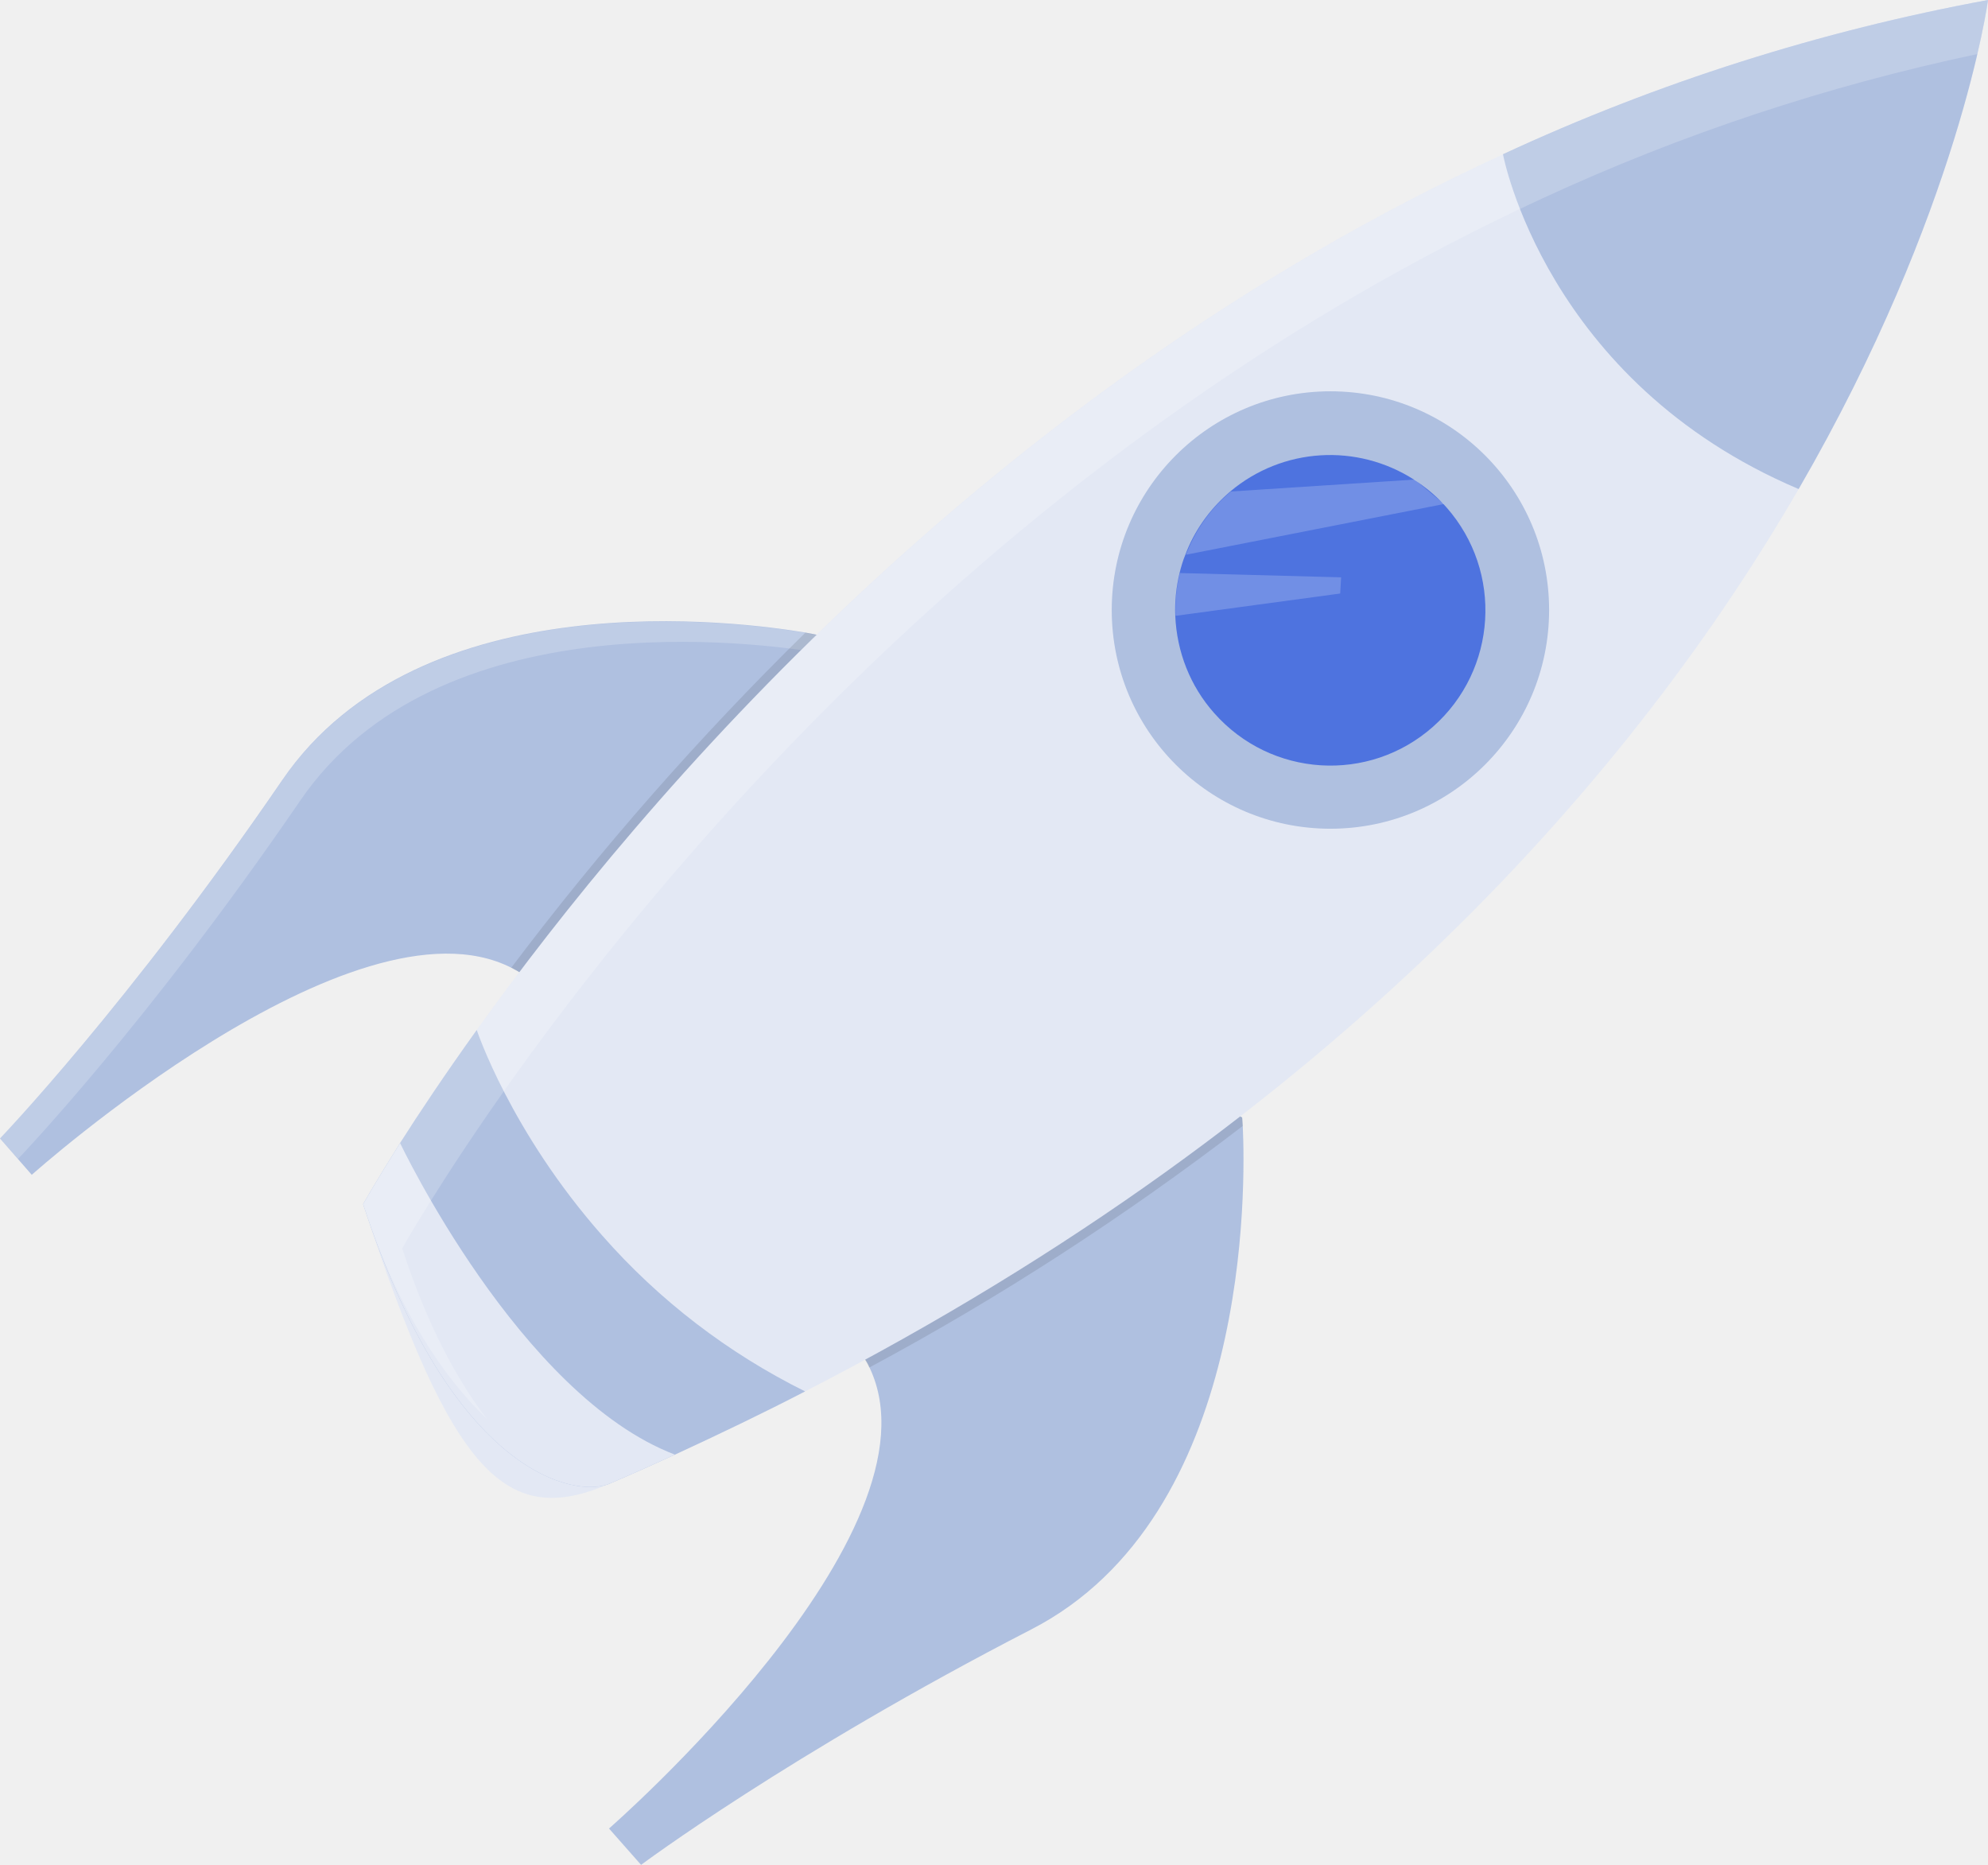
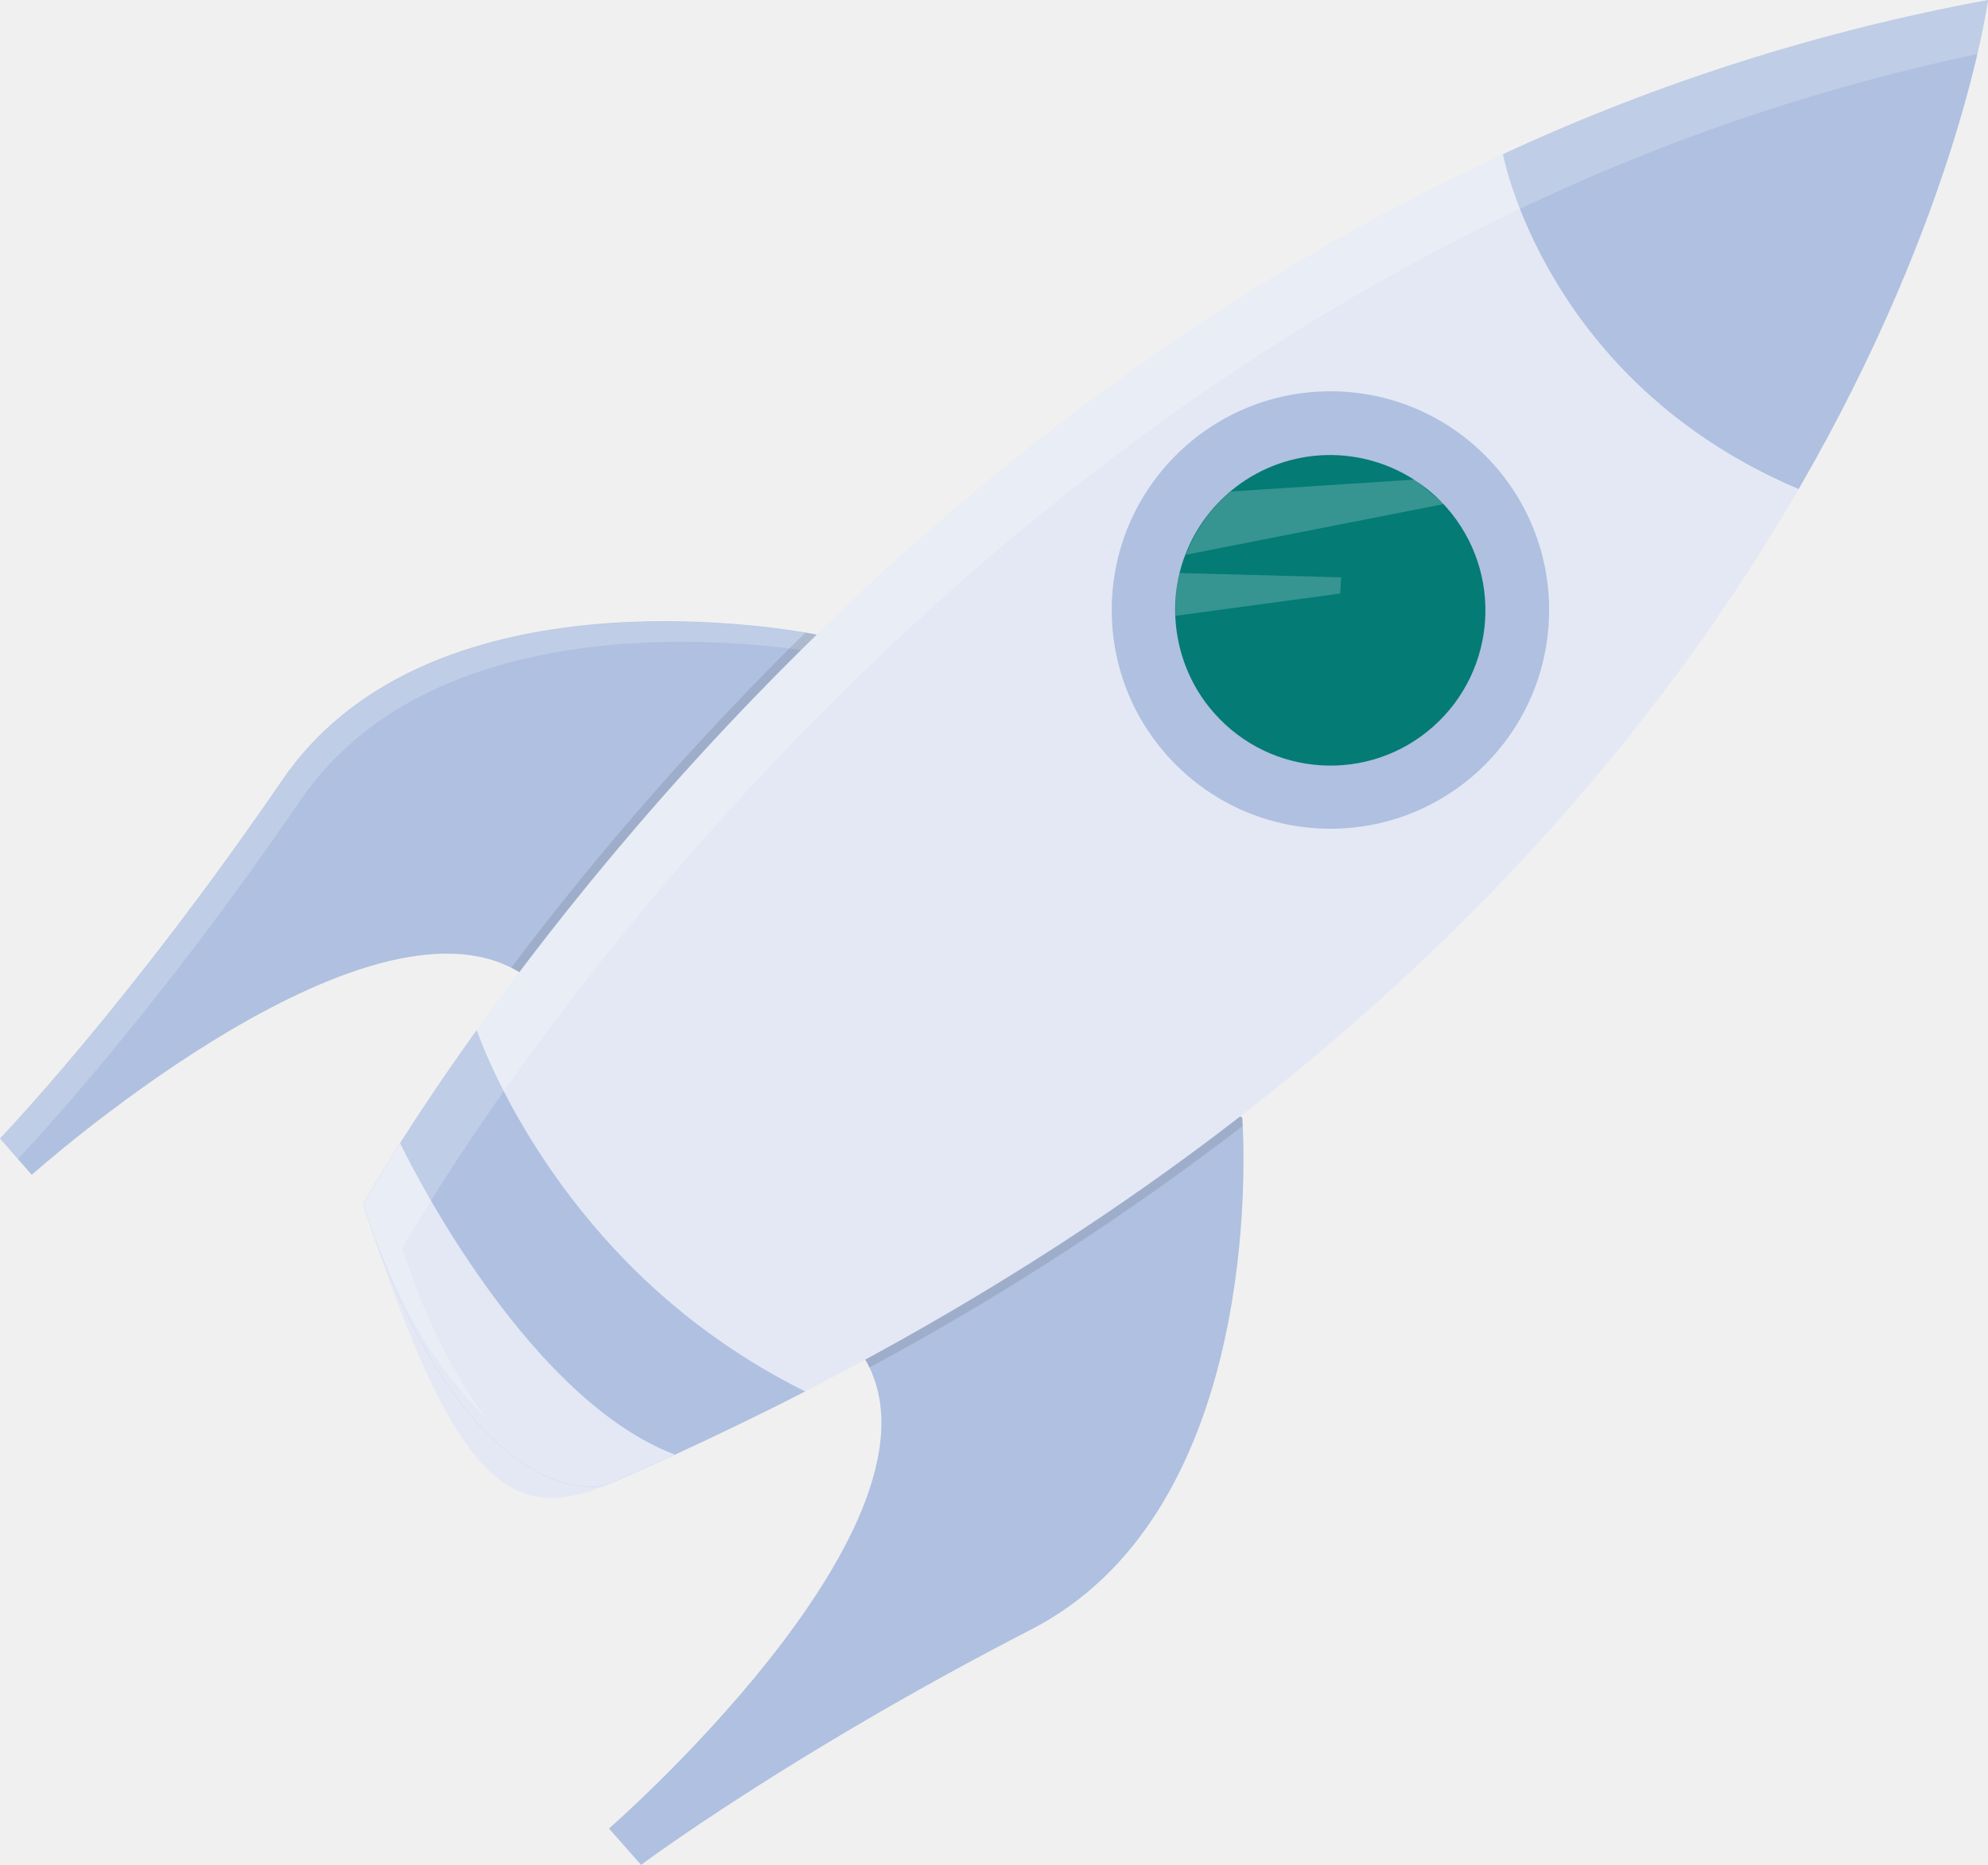
<svg xmlns="http://www.w3.org/2000/svg" version="1.1" id="b759170a-51c3-4e2f-999d-77dec9fd6d11" x="0px" y="0px" viewBox="0 0 650.9 610.5" style="enable-background:new 0 0 650.9 610.5;" xml:space="preserve">
  <style type="text/css">
	.st0{fill:#AFC0E0;}
	.st1{opacity:0.2;fill:#FFFFFF;enable-background:new    ;}
	.st2{opacity:0.1;enable-background:new    ;}
	.st3{fill:#E3E8F4;}
- 	.st4{fill:#4E73DF;}
+ 	.st4{fill:#047b75;}
</style>
  <path class="st0" d="M174,321c-2-1.6-4.2-3-6.6-4.2c-51.8-26.2-157,67.8-157,67.8L0,372.7c0,0,42.1-43.8,92.4-117.3  c45.2-66.1,150.7-51.8,171.4-48.3c2.3,0.4,3.6,0.7,3.6,0.7C298.7,288.3,174,321,174,321z" />
  <path class="st1" d="M269.4,213.9c-0.6-2-1.3-4-2-6c0,0-1.2-0.2-3.6-0.7c-20.7-3.5-126.2-17.8-171.4,48.3C42.1,329,0,372.7,0,372.7  l5.9,6.7c0,0,42.1-43.8,92.4-117.3C143.3,196.3,248,210.2,269.4,213.9z" />
  <path class="st0" d="M337.7,533.4c-79.2,40.8-127.8,77.1-127.8,77.1l-10.5-11.9c0,0,111.1-96.8,85.3-150.9c-0.5-1.2-1.2-2.3-1.9-3.4  c0,0,47.9-119.6,123.9-78.5c0,0,0.1,1,0.2,2.9C407.8,387.8,409.7,496.3,337.7,533.4z" />
  <path class="st2" d="M174,321c-2-1.6-4.2-3-6.6-4.2c29.3-38.9,61.5-75.5,96.3-109.7c2.3,0.4,3.6,0.7,3.6,0.7  C298.7,288.3,174,321,174,321z" />
  <path class="st2" d="M406.9,368.6c-38.6,29.6-79.4,56.1-122.3,79.1c-0.5-1.2-1.2-2.3-1.9-3.4c0,0,47.9-119.6,123.9-78.5  C406.7,365.7,406.8,366.7,406.9,368.6z" />
  <path class="st3" d="M263.6,455.5c-20.3,10.4-41.6,20.5-64,30.2c-33.6,14.6-51.5-2.2-80.7-91.5c0,0,12.5-22.5,37.2-57  c54.3-75.8,167.5-209.1,336.1-286.7C542.7,27.1,596.1,10.1,650.9,0c0,0-9.1,68.8-62,160.1S439.1,365.3,263.6,455.5z" />
  <circle class="st0" cx="435.6" cy="199.7" r="71.6" />
  <path class="st4" d="M469.2,237.9c-21,18.6-53.1,16.6-71.7-4.5c-7.8-8.8-12.2-20-12.7-31.8c-0.2-4.7,0.3-9.4,1.4-14  c0.5-2,1.1-4.1,1.9-6c2.9-7.7,7.7-14.5,13.8-19.9c0.3-0.3,0.6-0.5,0.9-0.8c17.1-14.4,41.5-15.9,60.3-3.8c3.5,2.3,6.7,4.9,9.5,7.9  l1,1.1C492.2,187.2,490.2,219.3,469.2,237.9C469.2,237.8,469.2,237.9,469.2,237.9z" />
  <path class="st0" d="M588.9,160.1c-83-35.2-96.8-109.6-96.8-109.6C542.7,27,596.1,10.1,650.9,0C650.9,0,641.8,68.8,588.9,160.1z" />
  <path class="st0" d="M263.6,455.5c-13.7,7.1-27.9,13.9-42.6,20.7c-7,3.2-14.1,6.4-21.4,9.5c-10.9,4.7-51.5-2.2-80.7-91.5  c0,0,4.1-7.3,12.1-20c6.1-9.6,14.5-22.2,25.1-37c0,0,11,33.2,41.1,67.3C215.8,425.7,238.4,443,263.6,455.5z" />
  <path class="st3" d="M221,476.2c-7,3.2-14.1,6.4-21.4,9.5c-10.9,4.7-51.5-2.2-80.7-91.5c0,0,4.1-7.3,12.1-20  C131,374.2,170.2,456.9,221,476.2z" />
  <path class="st1" d="M463.2,157l-0.1,0l-60.1,3.9c-0.3,0.3-0.6,0.5-0.9,0.8c-6.2,5.4-10.9,12.3-13.8,19.9l84.5-16.6L463.2,157z" />
  <path class="st1" d="M438.8,194.3l-53.9,7.3c-0.2-4.7,0.3-9.4,1.4-14l52.8,1.4L438.8,194.3z" />
  <path class="st1" d="M131.7,408.7c0,0,12.5-22.5,37.2-57C223.2,276,336.4,142.7,504.9,65c45.6-21.1,93.3-36.9,142.5-47.3  C650.1,6.4,650.9,0,650.9,0c-54.8,10.1-108.2,27-158.7,50.5c-168.6,77.7-281.8,211-336.1,286.7c-24.7,34.4-37.2,57-37.2,57  c11.5,35.3,26.6,57,40.5,70.3C149.4,451.4,139.7,433.3,131.7,408.7z" />
</svg>
